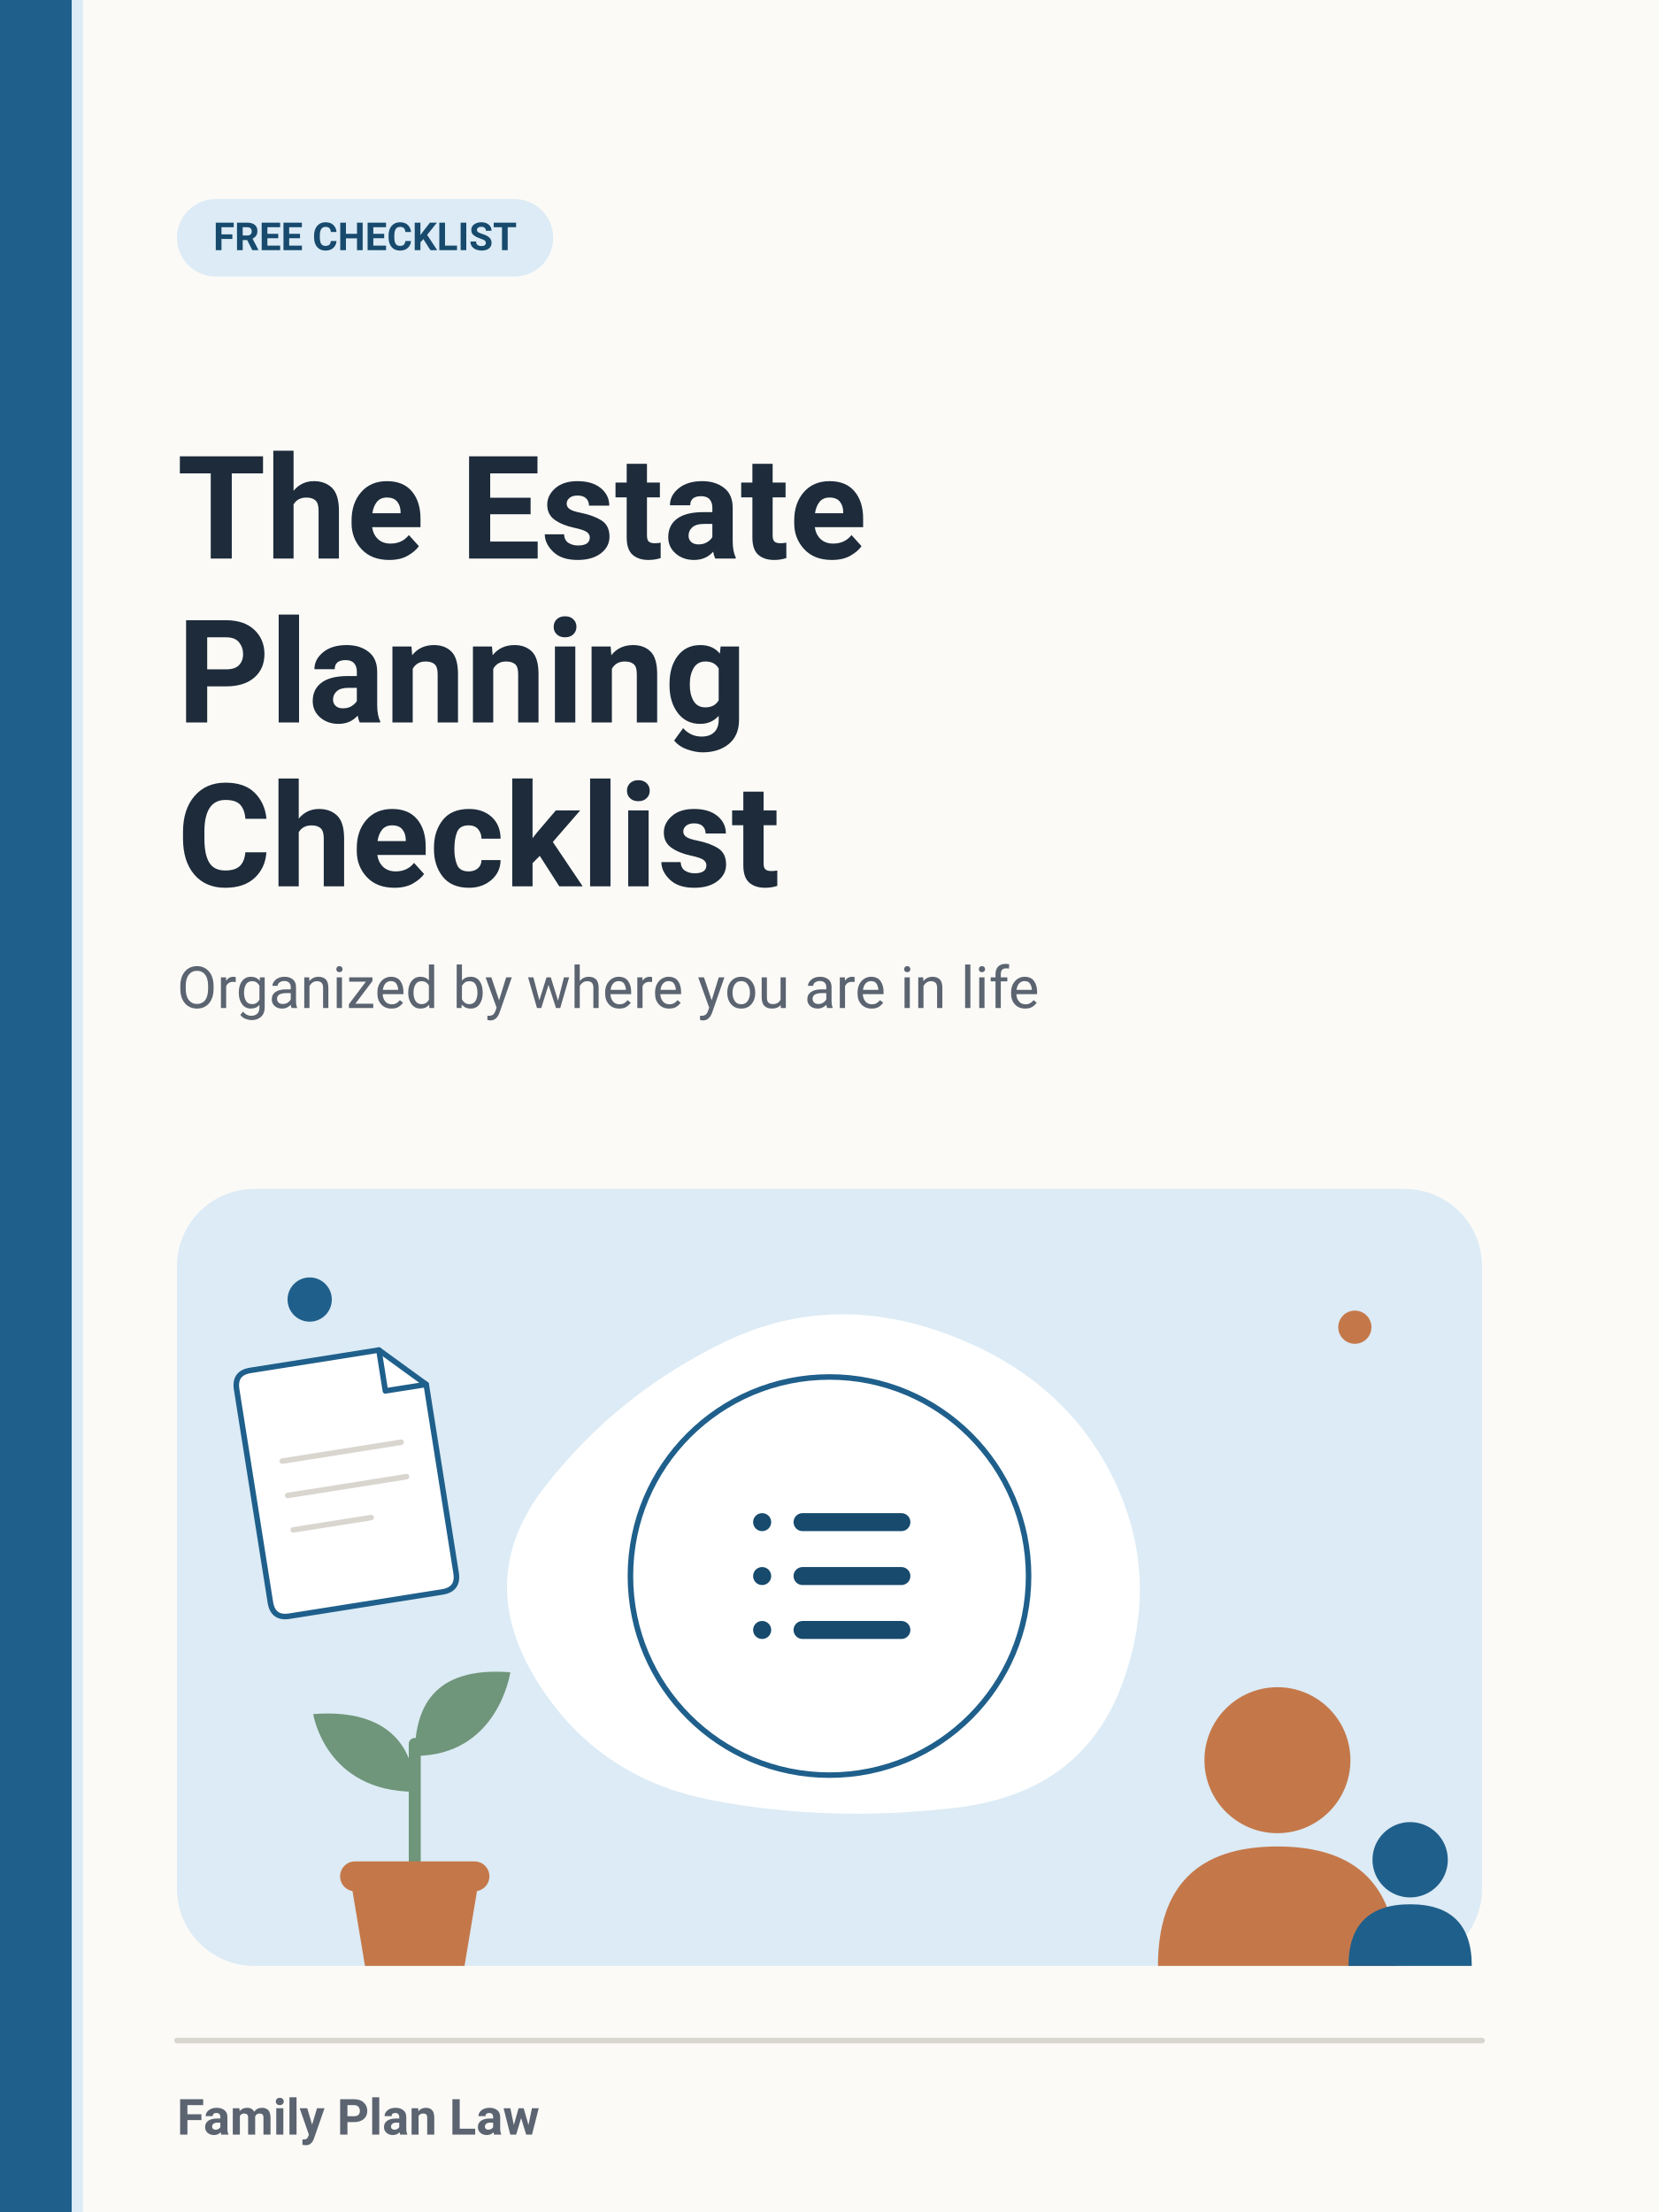
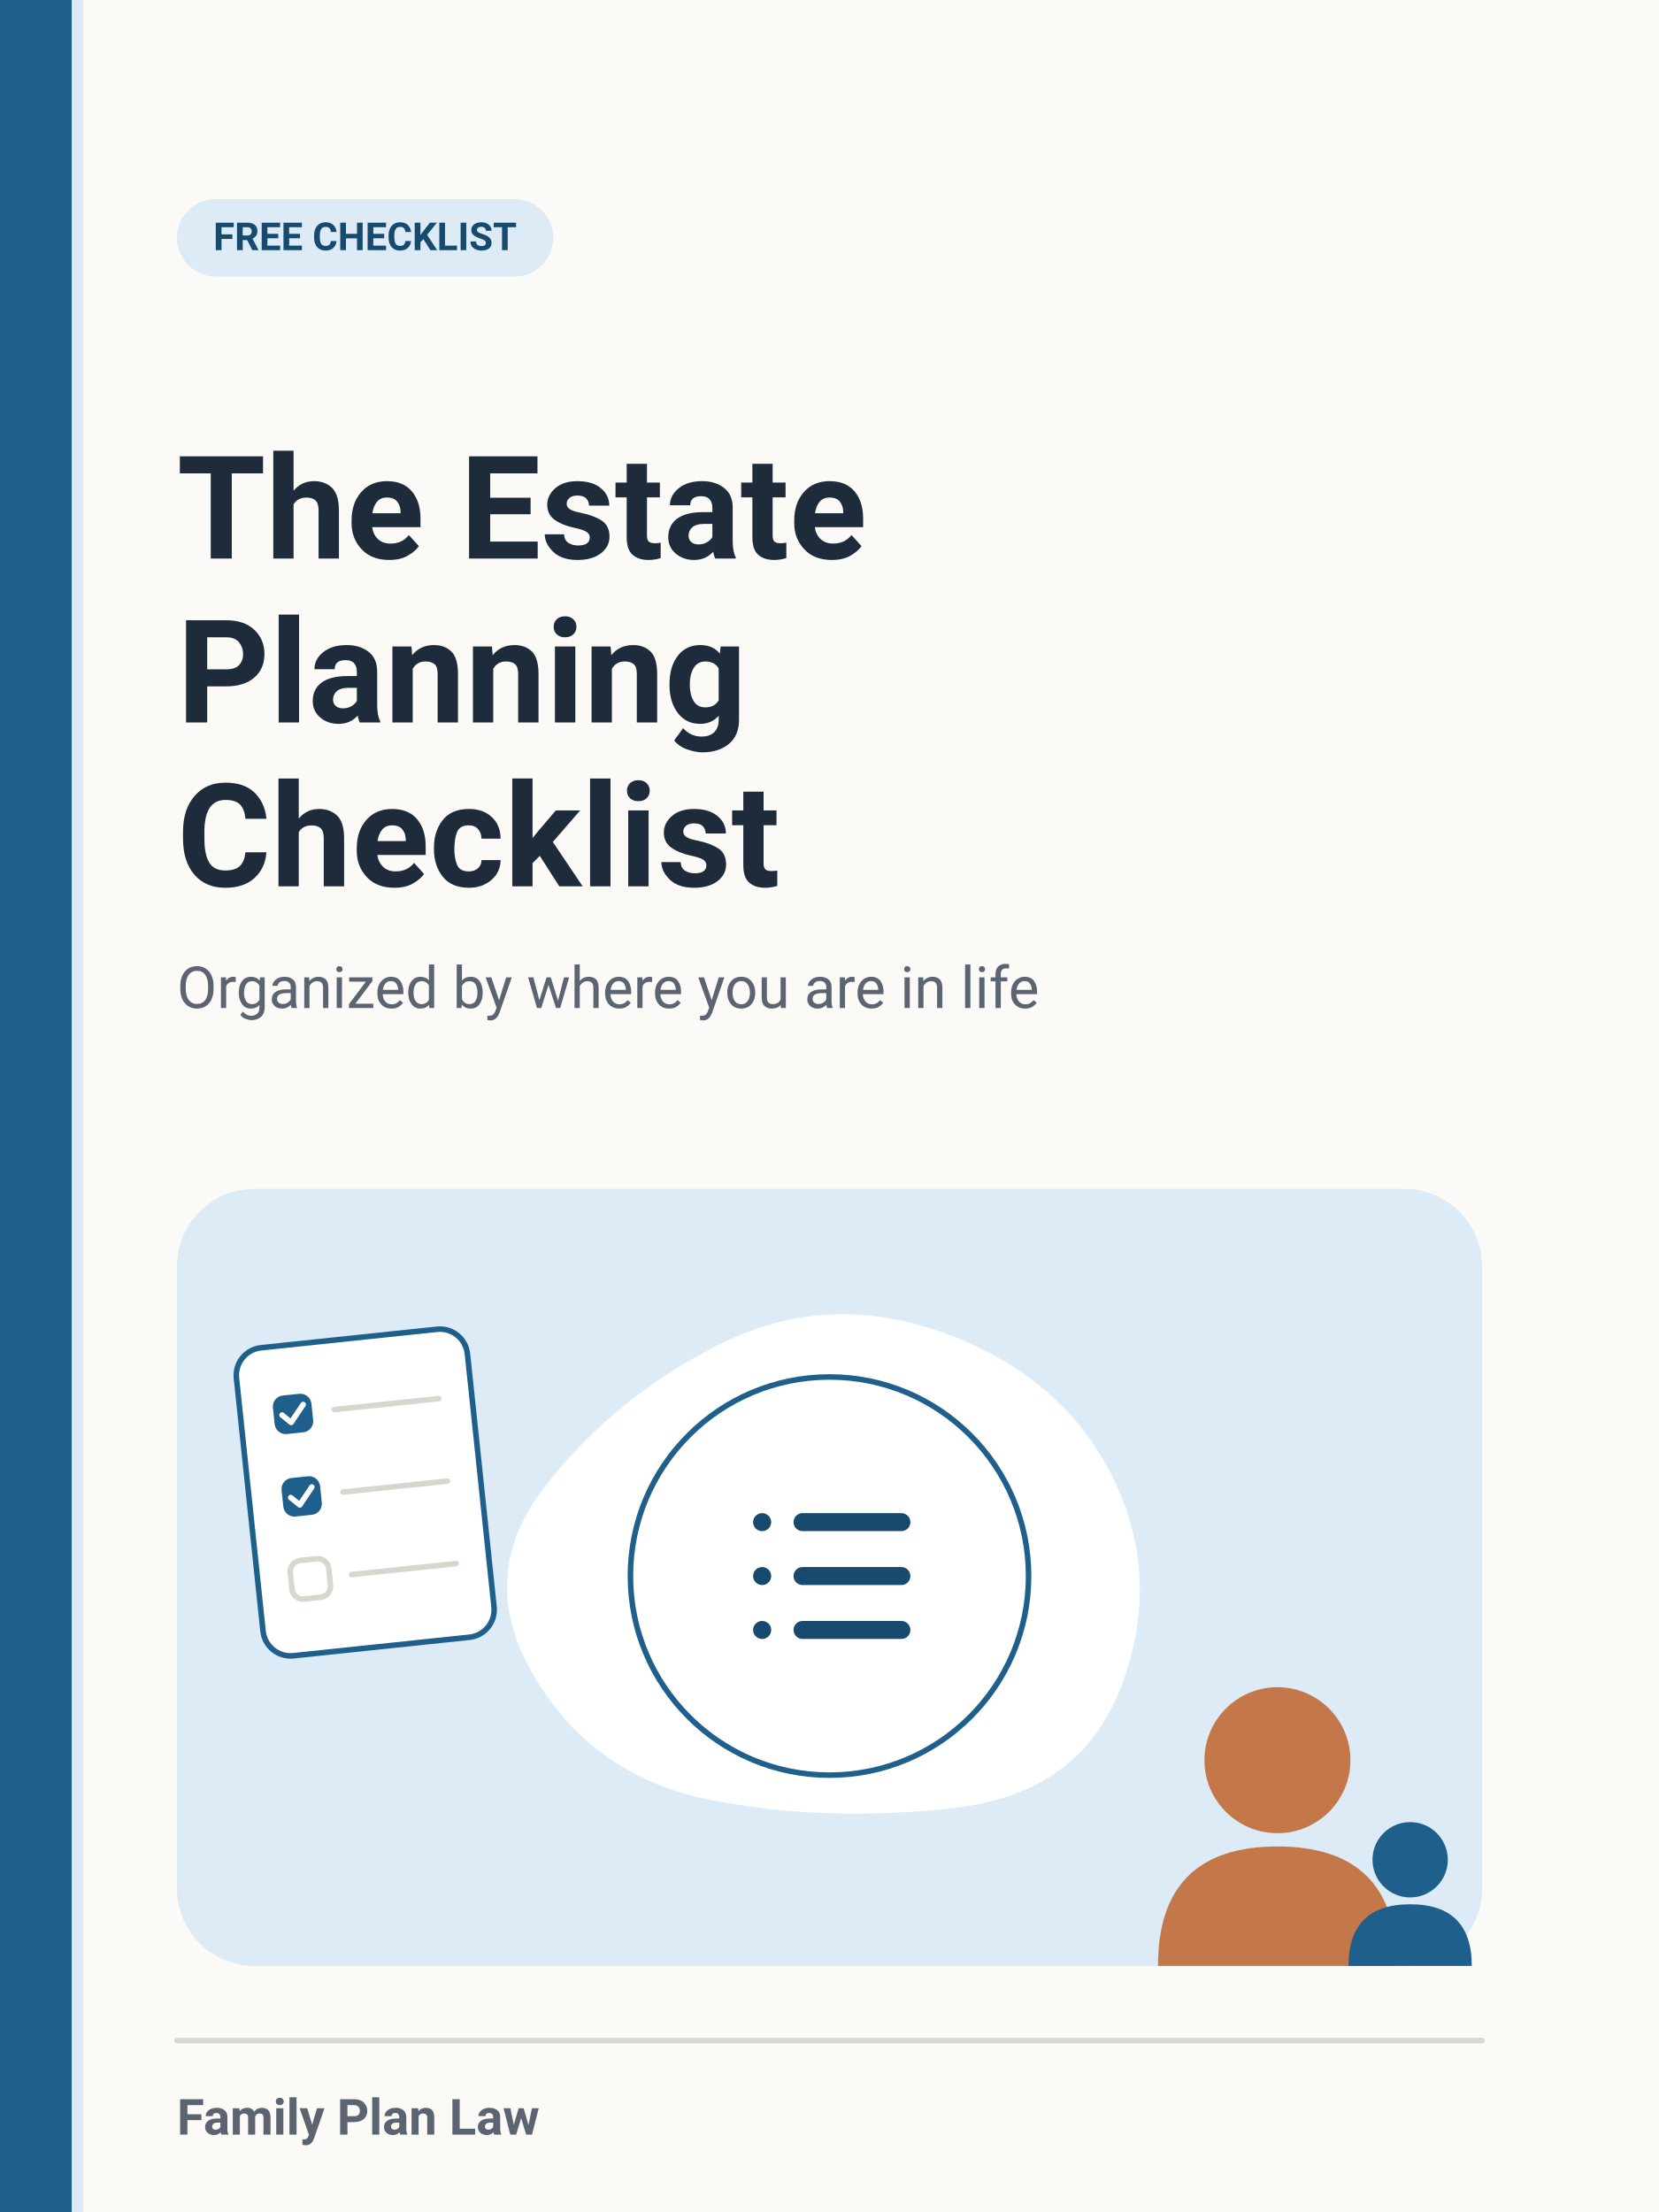
<svg xmlns="http://www.w3.org/2000/svg" viewBox="0 0 600 800" role="img" aria-labelledby="_R_0_-t _R_0_-d" width="600" height="800">
  <rect width="600" height="800" style="fill:#fbfaf7" />
  <rect width="26" height="800" style="fill:#1f5f8b" />
  <rect x="26" width="4" height="800" style="fill:#dcebf5" />
  <g>
    <rect x="64" y="72" width="136.08" height="28" rx="14" style="fill:#dcebf5" />
    <text x="132.04" y="90.48" font-size="14" font-weight="600" text-anchor="middle" style="fill:#174a6d;font-family:system-ui, -apple-system, &quot;Segoe UI&quot;, Roboto, sans-serif">FREE CHECKLIST</text>
  </g>
  <text x="64" y="202" font-size="52" font-weight="700" text-anchor="start" style="fill:#1d2b3a;font-family:system-ui, -apple-system, &quot;Segoe UI&quot;, Roboto, sans-serif">The Estate</text>
  <text x="64" y="261.28" font-size="52" font-weight="700" text-anchor="start" style="fill:#1d2b3a;font-family:system-ui, -apple-system, &quot;Segoe UI&quot;, Roboto, sans-serif">Planning</text>
  <text x="64" y="320.56" font-size="52" font-weight="700" text-anchor="start" style="fill:#1d2b3a;font-family:system-ui, -apple-system, &quot;Segoe UI&quot;, Roboto, sans-serif">Checklist</text>
  <text x="64" y="364.56" font-size="21" font-weight="400" text-anchor="start" style="fill:#5b6470;font-family:system-ui, -apple-system, &quot;Segoe UI&quot;, Roboto, sans-serif">Organized by where you are in life</text>
  <rect x="64" y="430" width="472" height="281" rx="28" style="fill:#dcebf5" />
  <g>
    <path d="M 402.2 533.8 Q 420.3 570.0 405.8 609.2 Q 391.2 648.5 345.6 653.8 Q 300.0 659.2 257.6 651.1 Q 215.1 643.0 193.3 606.5 Q 171.5 570.0 197.5 537.1 Q 223.4 504.1 261.7 485.5 Q 300.0 466.9 342.0 482.3 Q 384.1 497.7 402.2 533.8 Z" style="fill:#ffffff" />
    <circle cx="300" cy="570" r="72" style="fill:#ffffff" />
    <circle cx="300" cy="570" r="72" style="fill:none;stroke:#1f5f8b" stroke-width="2" />
    <g transform="translate(261 531) scale(3.25)">
      <g style="stroke:#174a6d;color:#174a6d" fill="none" stroke-width="2" stroke-linecap="round" stroke-linejoin="round">
        <path d="M9 6h11M9 12h11M9 18h11M4.5 6h.01M4.5 12h.01M4.5 18h.01" />
      </g>
    </g>
-     <g transform="rotate(-9 130 540)">
-       <g transform="translate(92 490)">
-         <path d="M 0 6 Q 0 0 6 0 H 53.04 L 68 14.96 V 84 Q 68 90 62 90 H 6 Q 0 90 0 84 Z" style="fill:#ffffff;stroke:#1f5f8b" stroke-width="2" stroke-linecap="round" stroke-linejoin="round" />
-         <path d="M 53.04 0 V 14.96 H 68" style="fill:none;stroke:#1f5f8b" stroke-width="2" stroke-linecap="round" stroke-linejoin="round" />
-         <line x1="12.24" x2="55.76" y1="34.2" y2="34.2" style="stroke:#d9d6cf" stroke-width="2" stroke-linecap="round" stroke-linejoin="round" />
-         <line x1="12.24" x2="55.76" y1="46.8" y2="46.8" style="stroke:#d9d6cf" stroke-width="2" stroke-linecap="round" stroke-linejoin="round" />
-         <line x1="12.24" x2="40.8" y1="59.4" y2="59.4" style="stroke:#d9d6cf" stroke-width="2" stroke-linecap="round" stroke-linejoin="round" />
+     <g>
+       <g transform="rotate(-6 130 539)">
+         <rect x="90" y="484" width="84" height="112" rx="10" style="fill:#ffffff;stroke:#1f5f8b" stroke-width="2" />
+         <g>
+           <rect x="102" y="502" width="14" height="14" rx="4" style="fill:#1f5f8b" stroke-width="2" />
+           <path d="M105 509 l3 3 5-6" style="fill:none;stroke:#ffffff" stroke-linecap="round" stroke-linejoin="round" stroke-width="2" />
+           <line x1="124" x2="162" y1="509" y2="509" style="stroke:#d9d6cf" stroke-linecap="round" stroke-linejoin="round" stroke-width="2" />
+         </g>
+         <g>
+           <rect x="102" y="532" width="14" height="14" rx="4" style="fill:#1f5f8b" stroke-width="2" />
+           <path d="M105 539 l3 3 5-6" style="fill:none;stroke:#ffffff" stroke-linecap="round" stroke-linejoin="round" stroke-width="2" />
+           <line x1="124" x2="162" y1="539" y2="539" style="stroke:#d9d6cf" stroke-linecap="round" stroke-linejoin="round" stroke-width="2" />
+         </g>
+         <g>
+           <rect x="102" y="562" width="14" height="14" rx="4" style="fill:none;stroke:#d9d6cf" stroke-width="2" />
+           <line x1="124" x2="162" y1="569" y2="569" style="stroke:#d9d6cf" stroke-linecap="round" stroke-linejoin="round" stroke-width="2" />
+         </g>
      </g>
-     </g>
-     <g transform="translate(462 711)">
-       <circle cx="0" cy="-74.4" r="26.4" style="fill:#c4784a" />
-       <path d="M -43.2 0 Q -43.2 -43.2 0 -43.2 Q 43.2 -43.2 43.2 0 Z" style="fill:#c4784a" />
-     </g>
-     <g transform="translate(510 711)">
-       <circle cx="0" cy="-38.39" r="13.622" style="fill:#1f5f8b" />
-       <path d="M -22.291 0 Q -22.291 -22.291 0 -22.291 Q 22.291 -22.291 22.291 0 Z" style="fill:#1f5f8b" />
-     </g>
-     <circle cx="112" cy="470" r="8" style="fill:#1f5f8b" />
-     <circle cx="490" cy="480" r="6" style="fill:#c4784a" />
-     <g transform="translate(150 711) scale(0.9)">
-       <g transform="translate(0 -34) scale(1.2)">
-         <path d="M 0 0 V -46" style="stroke:#6f957a;fill:none" stroke-width="4" stroke-linecap="round" stroke-linejoin="round" />
-         <path d="M 0 -30 C -30 -30 -34 -56 -34 -56 C -8 -58 0 -44 0 -30 Z" style="fill:#6f957a" />
-         <path d="M 0 -42 C 28 -42 32 -70 32 -70 C 6 -72 0 -58 0 -42 Z" style="fill:#6f957a" />
+       <g transform="translate(462 711)">
+         <circle cx="0" cy="-74.4" r="26.4" style="fill:#c4784a" />
+         <path d="M -43.2 0 Q -43.2 -43.2 0 -43.2 Q 43.2 -43.2 43.2 0 Z" style="fill:#c4784a" />
      </g>
-       <path d="M -26 -36 H 26 L 20 0 H -20 Z" style="fill:#c4784a" />
-       <rect x="-30" y="-42" width="60" height="12" rx="6" style="fill:#c4784a" />
+       <g transform="translate(510 711)">
+         <circle cx="0" cy="-38.39" r="13.622" style="fill:#1f5f8b" />
+         <path d="M -22.291 0 Q -22.291 -22.291 0 -22.291 Q 22.291 -22.291 22.291 0 Z" style="fill:#1f5f8b" />
+       </g>
    </g>
  </g>
  <line x1="64" x2="536" y1="738" y2="738" style="stroke:#d9d6cf" stroke-width="2" stroke-linecap="round" stroke-linejoin="round" />
  <text x="64" y="772" font-size="18" font-weight="700" text-anchor="start" style="fill:#5b6470;font-family:system-ui, -apple-system, &quot;Segoe UI&quot;, Roboto, sans-serif">Family Plan Law</text>
</svg>
